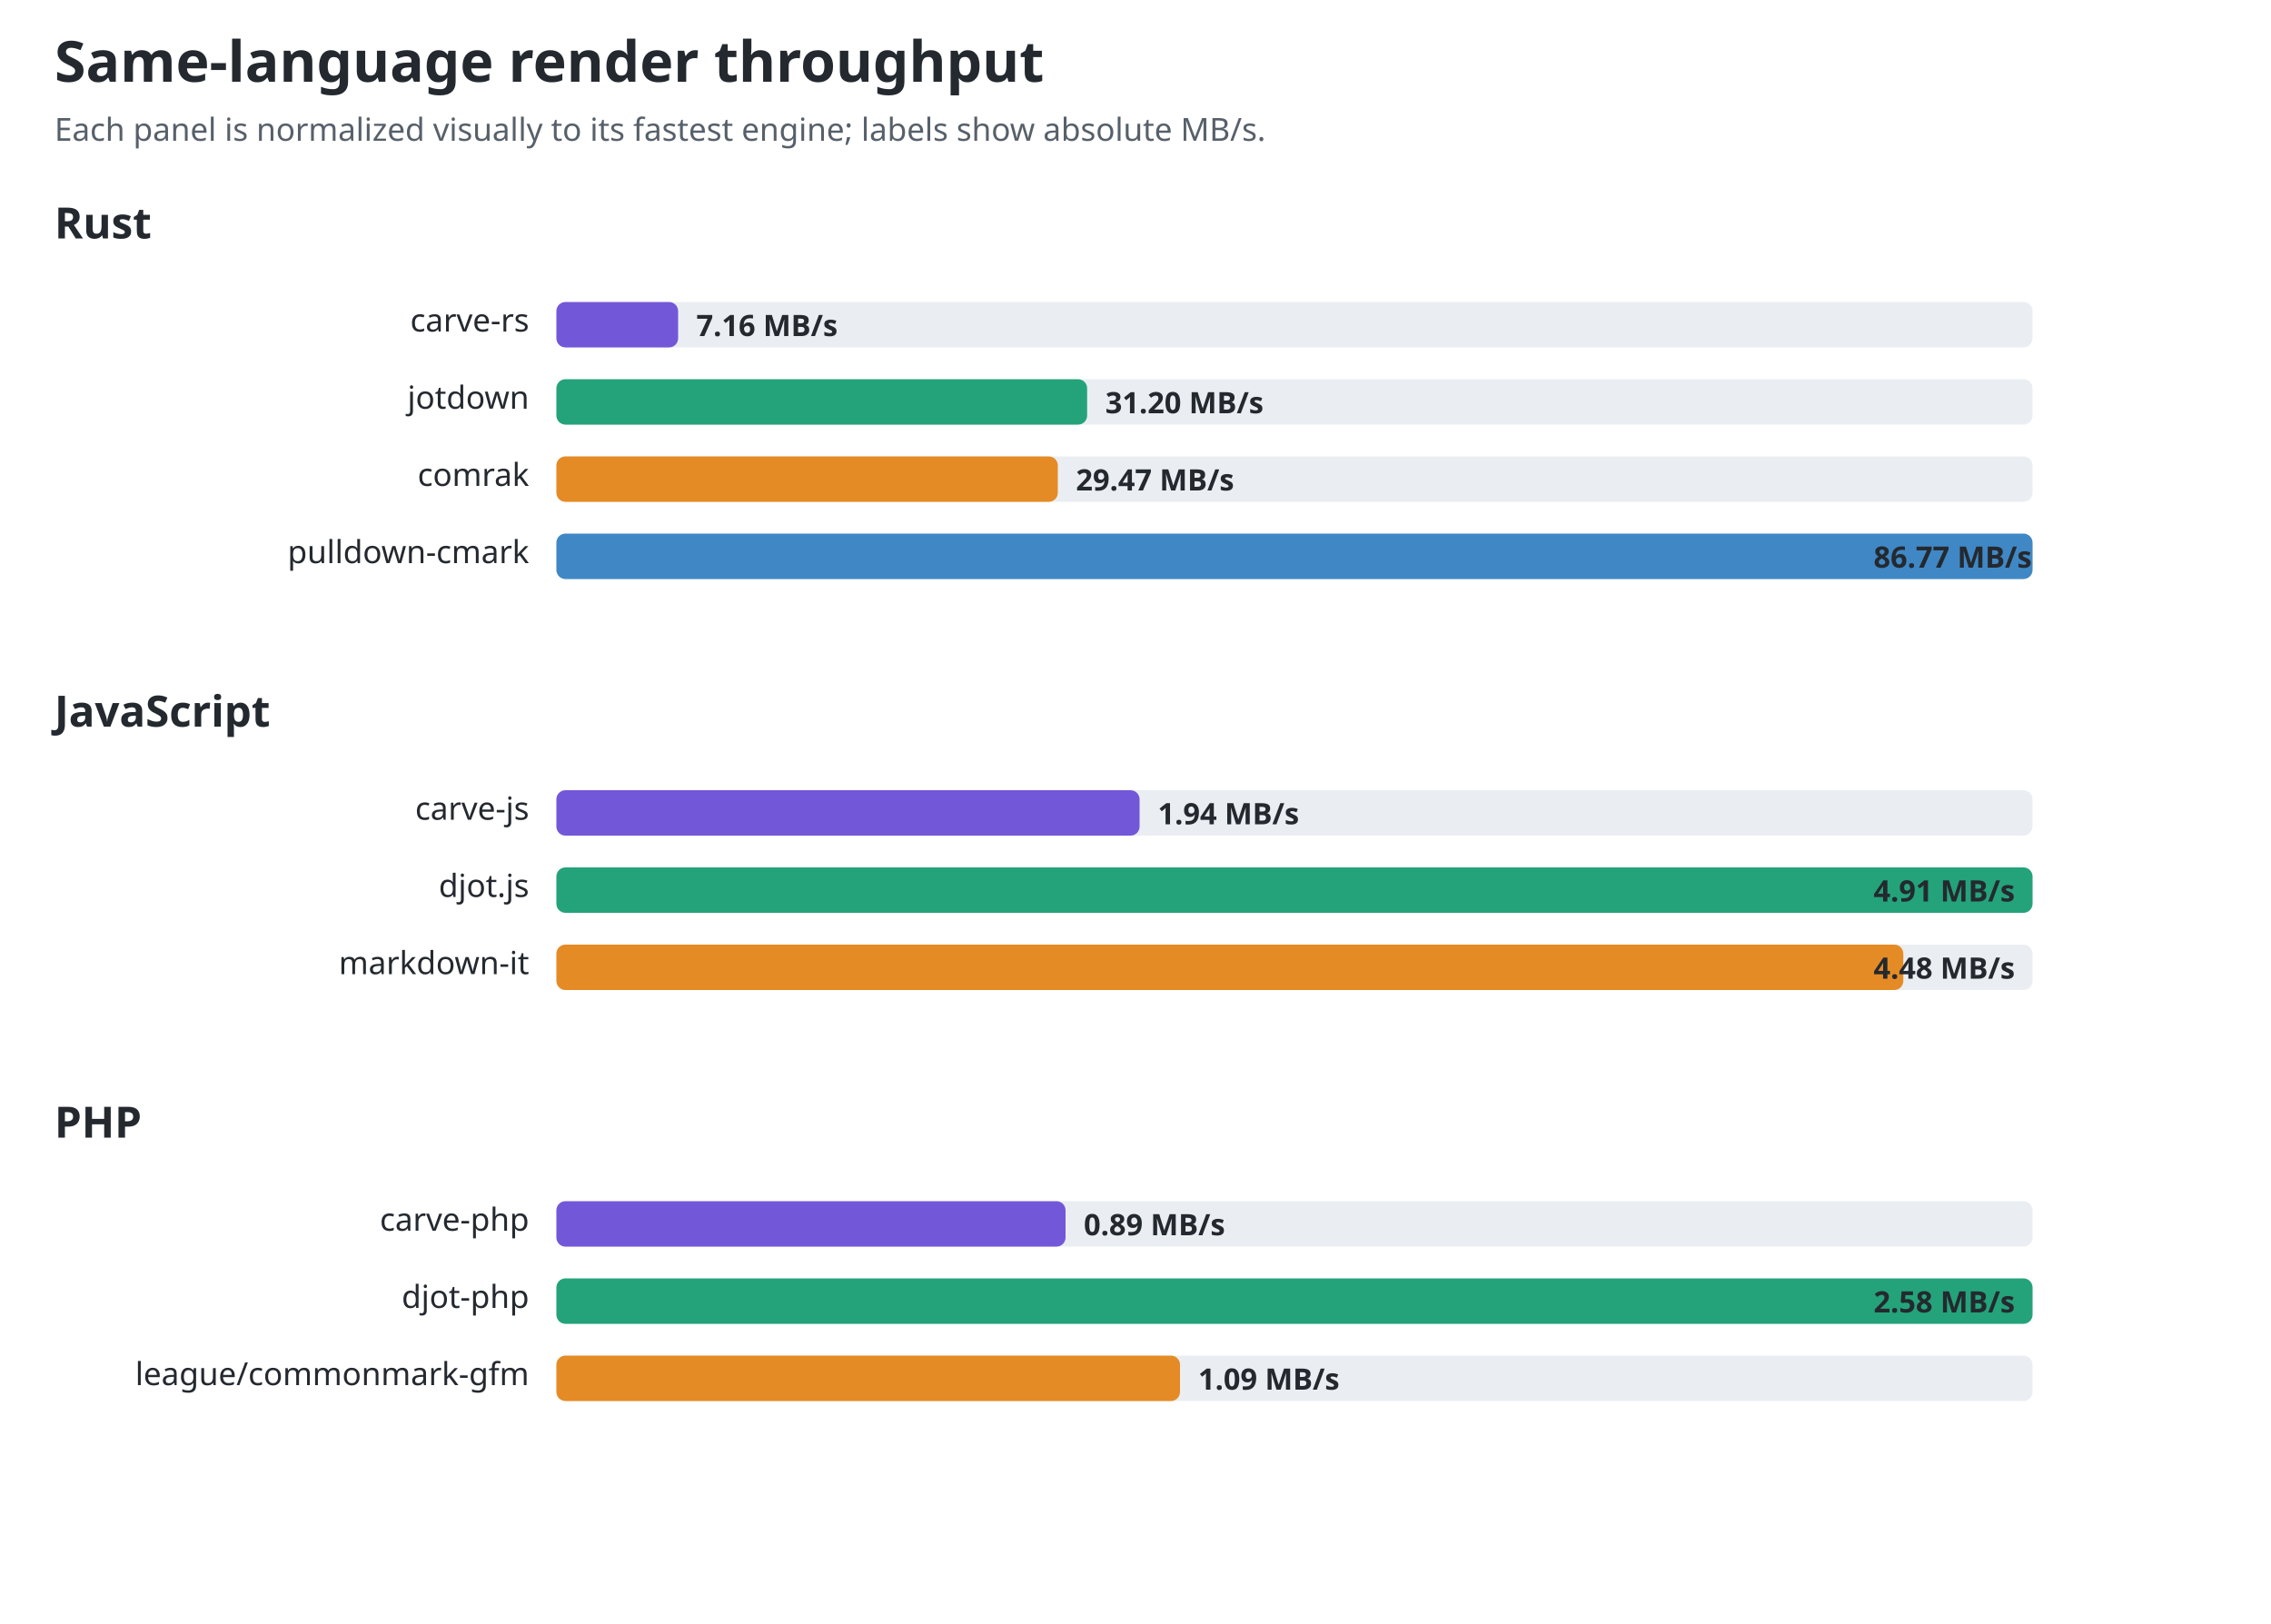
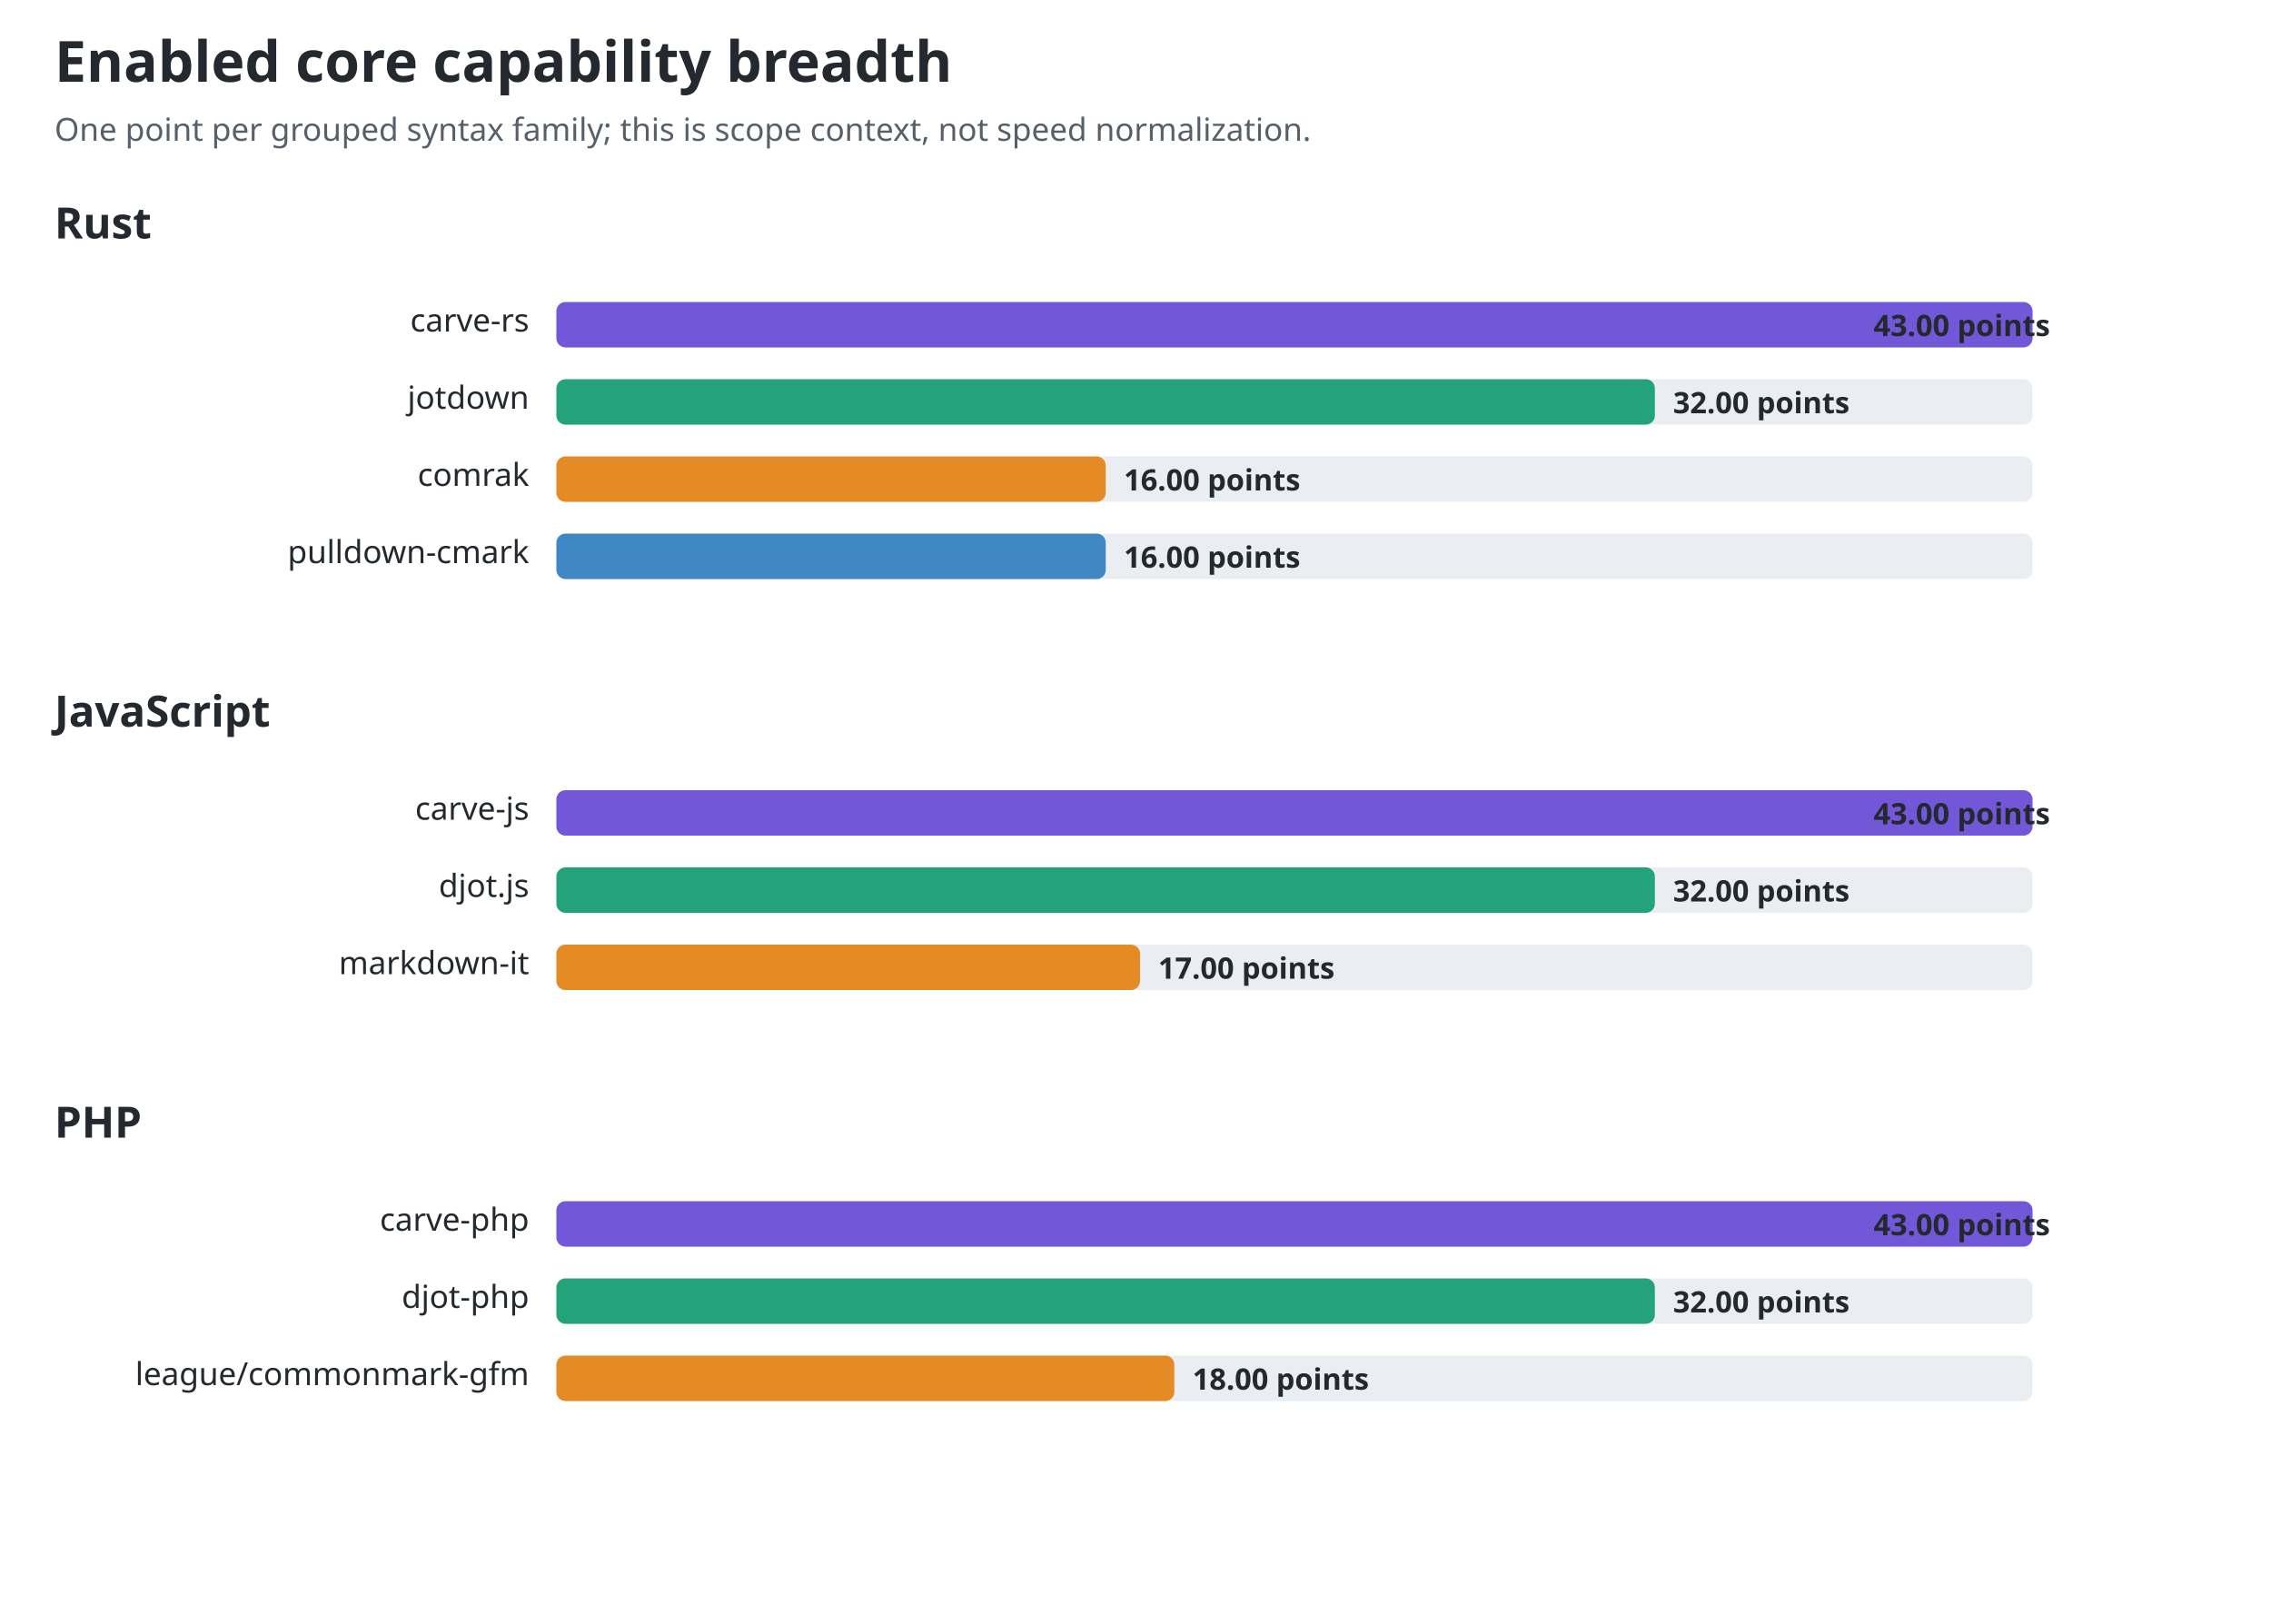
<svg xmlns="http://www.w3.org/2000/svg" width="1000" height="715" viewBox="0 0 1000 715" role="img" aria-labelledby="title desc">
  <style>text{font-family:ui-sans-serif,system-ui,sans-serif;fill:#24292f}.title{font-size:25px;font-weight:700}.sub{font-size:14px;fill:#57606a}.group{font-size:19px;font-weight:650}.label{font-size:14px}.value{font-size:13px;font-weight:650;fill:#24292f}.track{fill:#eaeef2}@media(prefers-color-scheme:dark){text,.value{fill:#f0f6fc}.sub{fill:#8c959f}.track{fill:#30363d}}</style>
-   <text id="chart-title" class="title" x="24" y="36">Same-language render throughput</text>
-   <text class="sub" x="24" y="62">Each panel is normalized visually to its fastest engine; labels show absolute MB/s.</text>
+   <text id="chart-title" class="title" x="24" y="36">Enabled core capability breadth</text>
+   <text class="sub" x="24" y="62">One point per grouped syntax family; this is scope context, not speed normalization.</text>
  <text class="group" x="24" y="105">Rust</text>
  <text class="label" x="233" y="146" text-anchor="end">carve-rs</text>
  <rect class="track" x="245" y="133" width="650" height="20" rx="4" />
-   <rect x="245" y="133" width="53.6" height="20" rx="4" fill="#7357d9" />
-   <text class="value" x="306.636" y="148">7.16 MB/s</text>
+   <rect x="245" y="133" width="650.0" height="20" rx="4" fill="#7357d9" />
+   <text class="value" x="825" y="148">43.00 points</text>
  <text class="label" x="233" y="180" text-anchor="end">jotdown</text>
  <rect class="track" x="245" y="167" width="650" height="20" rx="4" />
-   <rect x="245" y="167" width="233.7" height="20" rx="4" fill="#24a37a" />
-   <text class="value" x="486.721" y="182">31.20 MB/s</text>
+   <rect x="245" y="167" width="483.7" height="20" rx="4" fill="#24a37a" />
+   <text class="value" x="736.721" y="182">32.00 points</text>
  <text class="label" x="233" y="214" text-anchor="end">comrak</text>
  <rect class="track" x="245" y="201" width="650" height="20" rx="4" />
-   <rect x="245" y="201" width="220.8" height="20" rx="4" fill="#e58b25" />
-   <text class="value" x="473.762" y="216">29.47 MB/s</text>
+   <rect x="245" y="201" width="241.9" height="20" rx="4" fill="#e58b25" />
+   <text class="value" x="494.86" y="216">16.00 points</text>
  <text class="label" x="233" y="248" text-anchor="end">pulldown-cmark</text>
  <rect class="track" x="245" y="235" width="650" height="20" rx="4" />
-   <rect x="245" y="235" width="650.0" height="20" rx="4" fill="#3f88c5" />
-   <text class="value" x="825" y="250">86.77 MB/s</text>
+   <rect x="245" y="235" width="241.9" height="20" rx="4" fill="#3f88c5" />
+   <text class="value" x="494.86" y="250">16.00 points</text>
  <text class="group" x="24" y="320">JavaScript</text>
  <text class="label" x="233" y="361" text-anchor="end">carve-js</text>
  <rect class="track" x="245" y="348" width="650" height="20" rx="4" />
-   <rect x="245" y="348" width="256.8" height="20" rx="4" fill="#7357d9" />
-   <text class="value" x="509.823" y="363">1.94 MB/s</text>
+   <rect x="245" y="348" width="650.0" height="20" rx="4" fill="#7357d9" />
+   <text class="value" x="825" y="363">43.00 points</text>
  <text class="label" x="233" y="395" text-anchor="end">djot.js</text>
  <rect class="track" x="245" y="382" width="650" height="20" rx="4" />
-   <rect x="245" y="382" width="650.0" height="20" rx="4" fill="#24a37a" />
-   <text class="value" x="825" y="397">4.91 MB/s</text>
+   <rect x="245" y="382" width="483.7" height="20" rx="4" fill="#24a37a" />
+   <text class="value" x="736.721" y="397">32.00 points</text>
  <text class="label" x="233" y="429" text-anchor="end">markdown-it</text>
  <rect class="track" x="245" y="416" width="650" height="20" rx="4" />
-   <rect x="245" y="416" width="593.1" height="20" rx="4" fill="#e58b25" />
-   <text class="value" x="825" y="431">4.48 MB/s</text>
+   <rect x="245" y="416" width="257.0" height="20" rx="4" fill="#e58b25" />
+   <text class="value" x="509.977" y="431">17.00 points</text>
  <text class="group" x="24" y="501">PHP</text>
  <text class="label" x="233" y="542" text-anchor="end">carve-php</text>
  <rect class="track" x="245" y="529" width="650" height="20" rx="4" />
-   <rect x="245" y="529" width="224.2" height="20" rx="4" fill="#7357d9" />
-   <text class="value" x="477.225" y="544">0.89 MB/s</text>
+   <rect x="245" y="529" width="650.0" height="20" rx="4" fill="#7357d9" />
+   <text class="value" x="825" y="544">43.00 points</text>
  <text class="label" x="233" y="576" text-anchor="end">djot-php</text>
  <rect class="track" x="245" y="563" width="650" height="20" rx="4" />
-   <rect x="245" y="563" width="650.0" height="20" rx="4" fill="#24a37a" />
-   <text class="value" x="825" y="578">2.58 MB/s</text>
+   <rect x="245" y="563" width="483.7" height="20" rx="4" fill="#24a37a" />
+   <text class="value" x="736.721" y="578">32.00 points</text>
  <text class="label" x="233" y="610" text-anchor="end">league/commonmark-gfm</text>
  <rect class="track" x="245" y="597" width="650" height="20" rx="4" />
-   <rect x="245" y="597" width="274.6" height="20" rx="4" fill="#e58b25" />
-   <text class="value" x="527.612" y="612">1.09 MB/s</text>
+   <rect x="245" y="597" width="272.1" height="20" rx="4" fill="#e58b25" />
+   <text class="value" x="525.093" y="612">18.00 points</text>
</svg>
